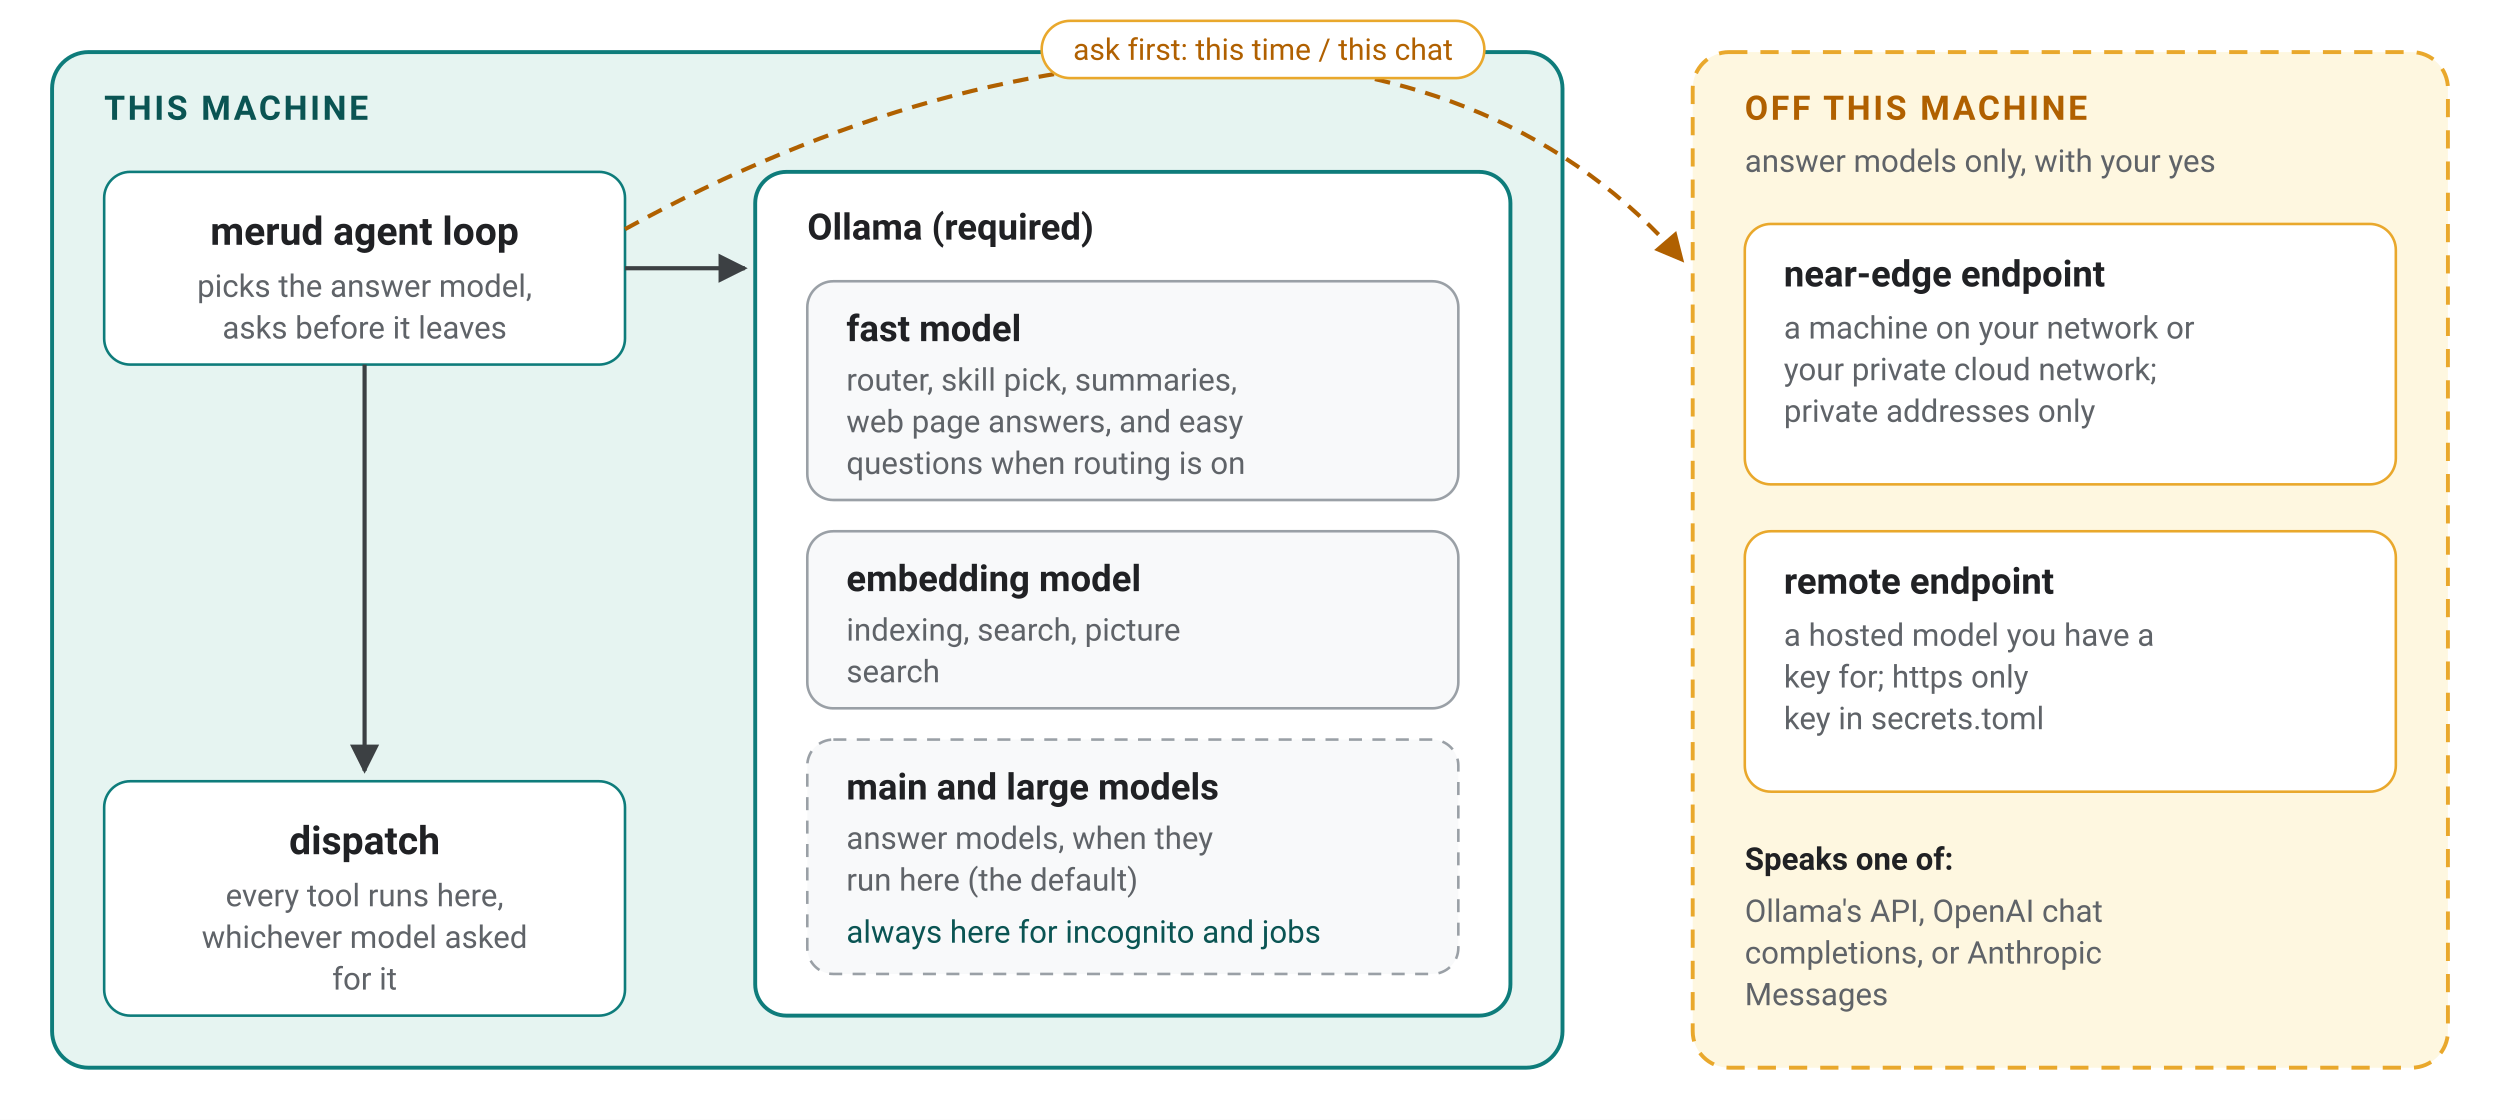
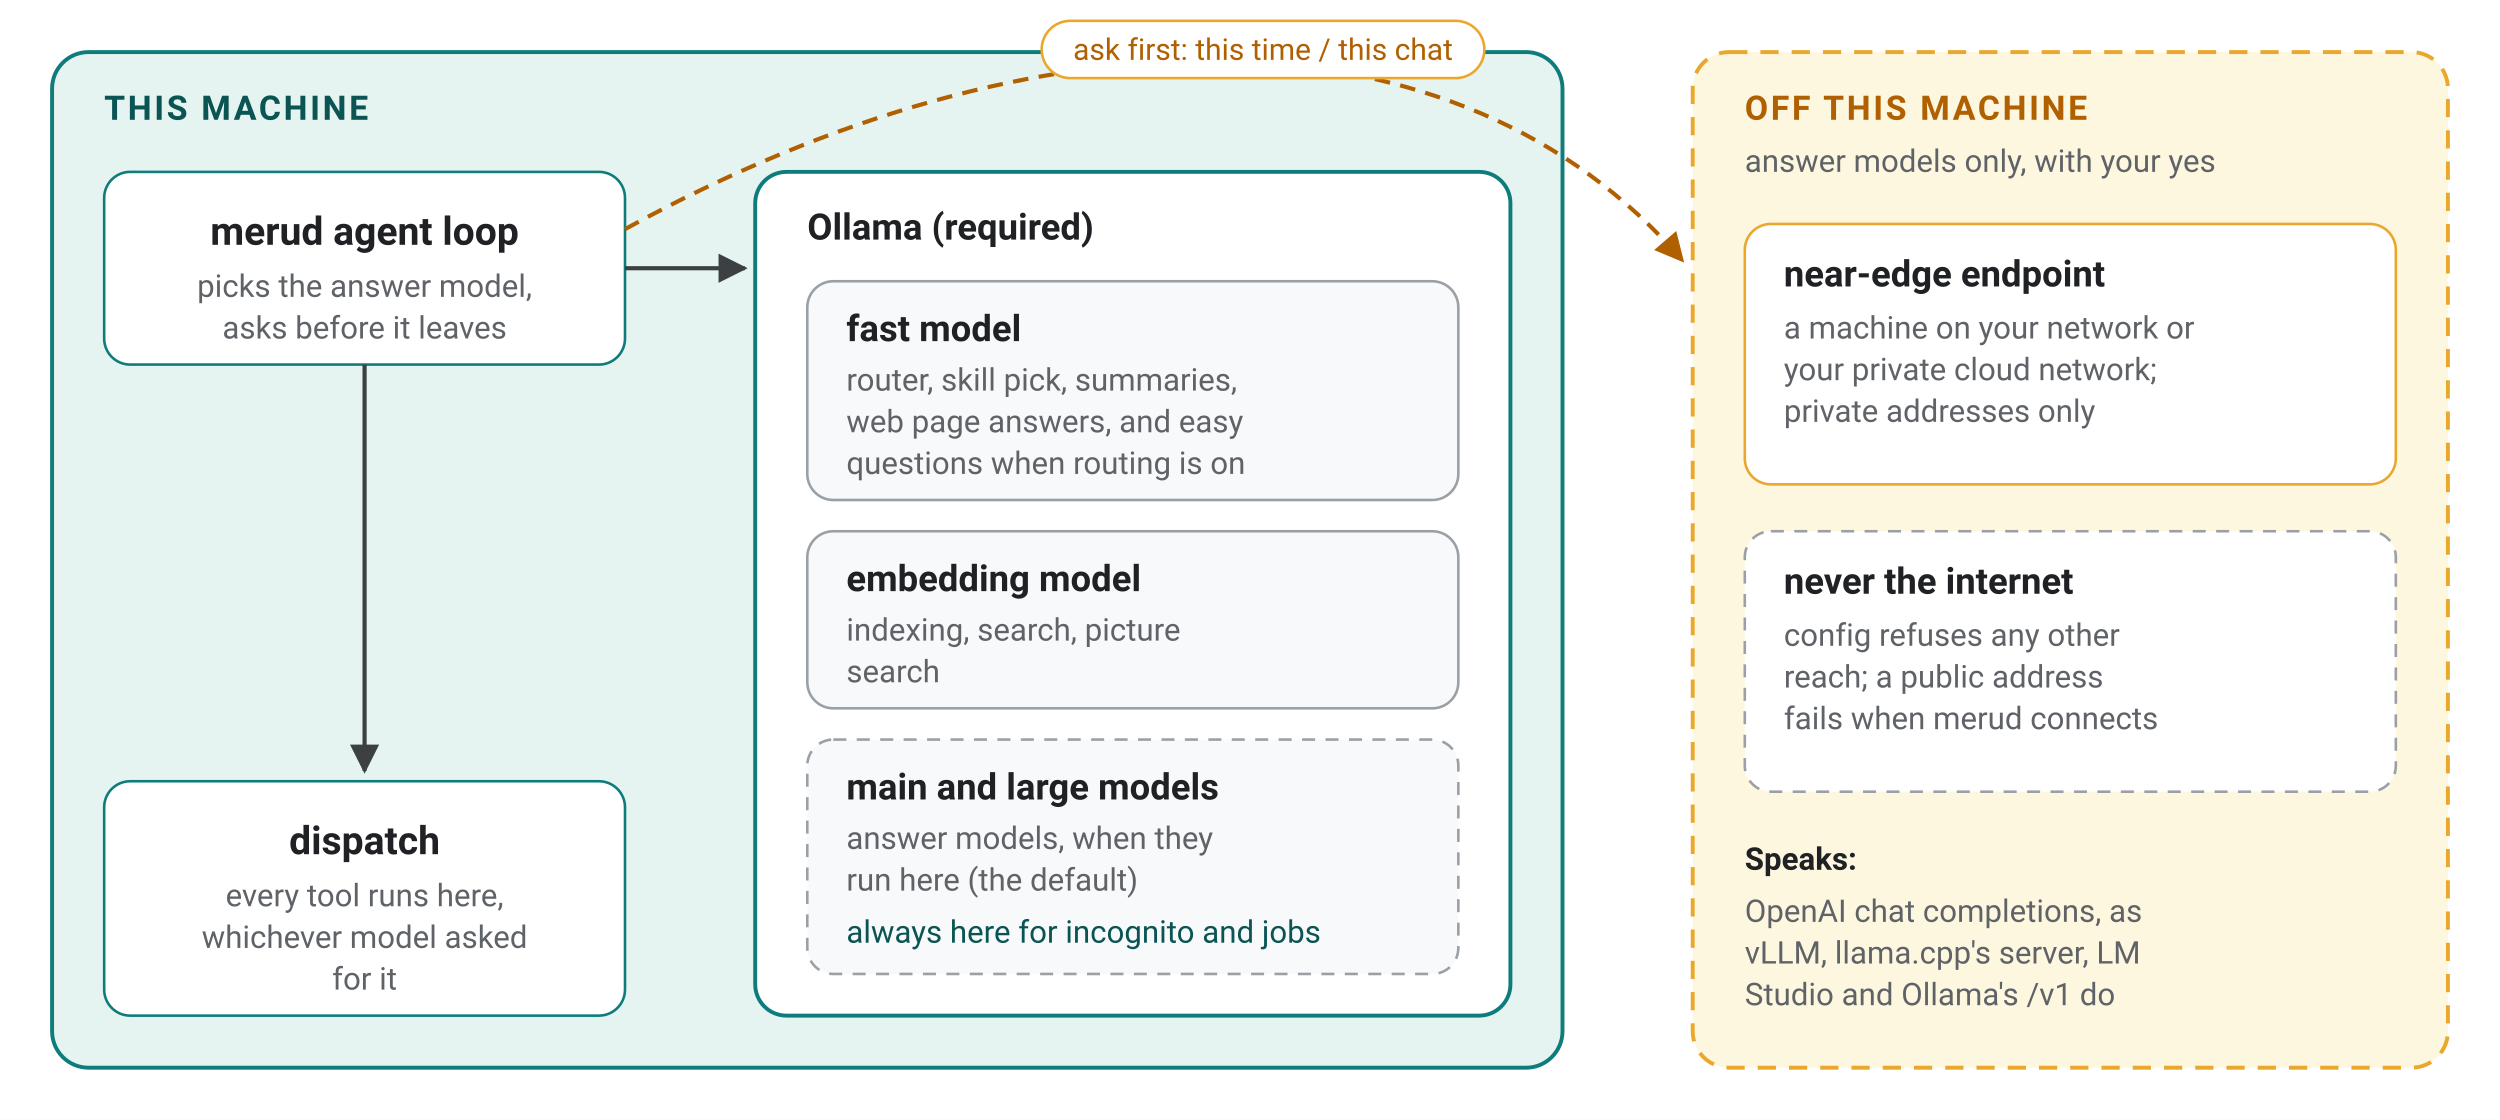
<svg xmlns="http://www.w3.org/2000/svg" viewBox="0 0 960 430" width="960" height="430" role="img" aria-labelledby="t d" font-family="-apple-system, 'Segoe UI', Roboto, Helvetica, Arial, sans-serif">
  <defs>
    <marker id="a" viewBox="0 0 10 10" refX="9" refY="5" markerWidth="7" markerHeight="7" orient="auto">
      <path d="M0 0L10 5L0 10z" fill="#3c4043" />
    </marker>
    <marker id="o" viewBox="0 0 10 10" refX="9" refY="5" markerWidth="7" markerHeight="7" orient="auto">
      <path d="M0 0L10 5L0 10z" fill="#b06000" />
    </marker>
  </defs>
  <rect width="960" height="430" fill="#ffffff" />
  <rect x="20" y="20" width="580" height="390" rx="14" fill="#e6f4f1" stroke="#0e7c7b" stroke-width="1.5" />
  <text x="40" y="46" font-size="13" font-weight="700" fill="#0a5453" letter-spacing="1">THIS MACHINE</text>
  <rect x="40" y="66" width="200" height="74" rx="10" fill="#ffffff" stroke="#0e7c7b" />
  <text x="140" y="94" font-size="15" font-weight="600" text-anchor="middle" fill="#202124">merud agent loop</text>
  <text x="140" y="114" font-size="12" text-anchor="middle" fill="#5f6368">picks the answer model,</text>
  <text x="140" y="130" font-size="12" text-anchor="middle" fill="#5f6368">asks before it leaves</text>
  <rect x="40" y="300" width="200" height="90" rx="10" fill="#ffffff" stroke="#0e7c7b" />
  <text x="140" y="328" font-size="15" font-weight="600" text-anchor="middle" fill="#202124">dispatch</text>
  <text x="140" y="348" font-size="12" text-anchor="middle" fill="#5f6368">every tool runs here,</text>
  <text x="140" y="364" font-size="12" text-anchor="middle" fill="#5f6368">whichever model asked</text>
  <text x="140" y="380" font-size="12" text-anchor="middle" fill="#5f6368">for it</text>
  <path d="M140 140 L140 296" stroke="#3c4043" stroke-width="1.6" marker-end="url(#a)" />
  <rect x="290" y="66" width="290" height="324" rx="12" fill="#ffffff" stroke="#0e7c7b" stroke-width="1.5" />
  <text x="310" y="92" font-size="14" font-weight="700" fill="#202124">Ollama (required)</text>
  <rect x="310" y="108" width="250" height="84" rx="10" fill="#f8f9fa" stroke="#9aa0a6" />
  <text x="325" y="131" font-size="14" font-weight="600" fill="#202124">fast model</text>
  <text x="325" y="150" font-size="12" fill="#5f6368">router, skill pick, summaries,</text>
  <text x="325" y="166" font-size="12" fill="#5f6368">web page answers, and easy</text>
  <text x="325" y="182" font-size="12" fill="#5f6368">questions when routing is on</text>
  <rect x="310" y="204" width="250" height="68" rx="10" fill="#f8f9fa" stroke="#9aa0a6" />
  <text x="325" y="227" font-size="14" font-weight="600" fill="#202124">embedding model</text>
  <text x="325" y="246" font-size="12" fill="#5f6368">indexing, search, picture</text>
  <text x="325" y="262" font-size="12" fill="#5f6368">search</text>
  <rect x="310" y="284" width="250" height="90" rx="10" fill="#f8f9fa" stroke="#9aa0a6" stroke-dasharray="5 4" />
  <text x="325" y="307" font-size="14" font-weight="600" fill="#202124">main and large models</text>
  <text x="325" y="326" font-size="12" fill="#5f6368">answer models, when they</text>
  <text x="325" y="342" font-size="12" fill="#5f6368">run here (the default)</text>
  <text x="325" y="362" font-size="12" fill="#0a5453">always here for incognito and jobs</text>
  <path d="M240 103 L286 103" stroke="#3c4043" stroke-width="1.6" marker-end="url(#a)" />
  <rect x="650" y="20" width="290" height="390" rx="14" fill="#fef7e0" stroke="#e9a82c" stroke-width="1.5" stroke-dasharray="7 5" />
  <text x="670" y="46" font-size="13" font-weight="700" fill="#b06000" letter-spacing="1">OFF THIS MACHINE</text>
  <text x="670" y="66" font-size="12" fill="#5f6368">answer models only, with your yes</text>
  <rect x="670" y="86" width="250" height="100" rx="10" fill="#ffffff" stroke="#e9a82c" />
  <text x="685" y="110" font-size="14" font-weight="600" fill="#202124">near-edge endpoint</text>
  <text x="685" y="130" font-size="12" fill="#5f6368">a machine on your network or</text>
  <text x="685" y="146" font-size="12" fill="#5f6368">your private cloud network;</text>
  <text x="685" y="162" font-size="12" fill="#5f6368">private addresses only</text>
-   <rect x="670" y="204" width="250" height="100" rx="10" fill="#ffffff" stroke="#e9a82c" />
-   <text x="685" y="228" font-size="14" font-weight="600" fill="#202124">remote endpoint</text>
-   <text x="685" y="248" font-size="12" fill="#5f6368">a hosted model you have a</text>
-   <text x="685" y="264" font-size="12" fill="#5f6368">key for; https only</text>
-   <text x="685" y="280" font-size="12" fill="#5f6368">key in secrets.toml</text>
-   <text x="670" y="334" font-size="12" font-weight="600" fill="#202124">Speaks one of:</text>
-   <text x="670" y="354" font-size="12" fill="#5f6368">Ollama's API, OpenAI chat</text>
-   <text x="670" y="370" font-size="12" fill="#5f6368">completions, or Anthropic</text>
-   <text x="670" y="386" font-size="12" fill="#5f6368">Messages</text>
+   <rect x="670" y="204" width="250" height="100" rx="10" fill="#ffffff" stroke="#9aa0a6" stroke-dasharray="5 4" />
+   <text x="685" y="228" font-size="14" font-weight="600" fill="#202124">never the internet</text>
+   <text x="685" y="248" font-size="12" fill="#5f6368">config refuses any other</text>
+   <text x="685" y="264" font-size="12" fill="#5f6368">reach; a public address</text>
+   <text x="685" y="280" font-size="12" fill="#5f6368">fails when merud connects</text>
+   <text x="670" y="334" font-size="12" font-weight="600" fill="#202124">Speaks:</text>
+   <text x="670" y="354" font-size="12" fill="#5f6368">OpenAI chat completions, as</text>
+   <text x="670" y="370" font-size="12" fill="#5f6368">vLLM, llama.cpp's server, LM</text>
+   <text x="670" y="386" font-size="12" fill="#5f6368">Studio and Ollama's /v1 do</text>
  <path d="M240 88 C 400 0, 560 0, 646 100" stroke="#b06000" stroke-width="1.6" fill="none" stroke-dasharray="6 4" marker-end="url(#o)" />
  <rect x="400" y="8" width="170" height="22" rx="11" fill="#ffffff" stroke="#e9a82c" />
  <text x="485" y="23" font-size="11.5" text-anchor="middle" fill="#b06000">ask first: this time / this chat</text>
</svg>
